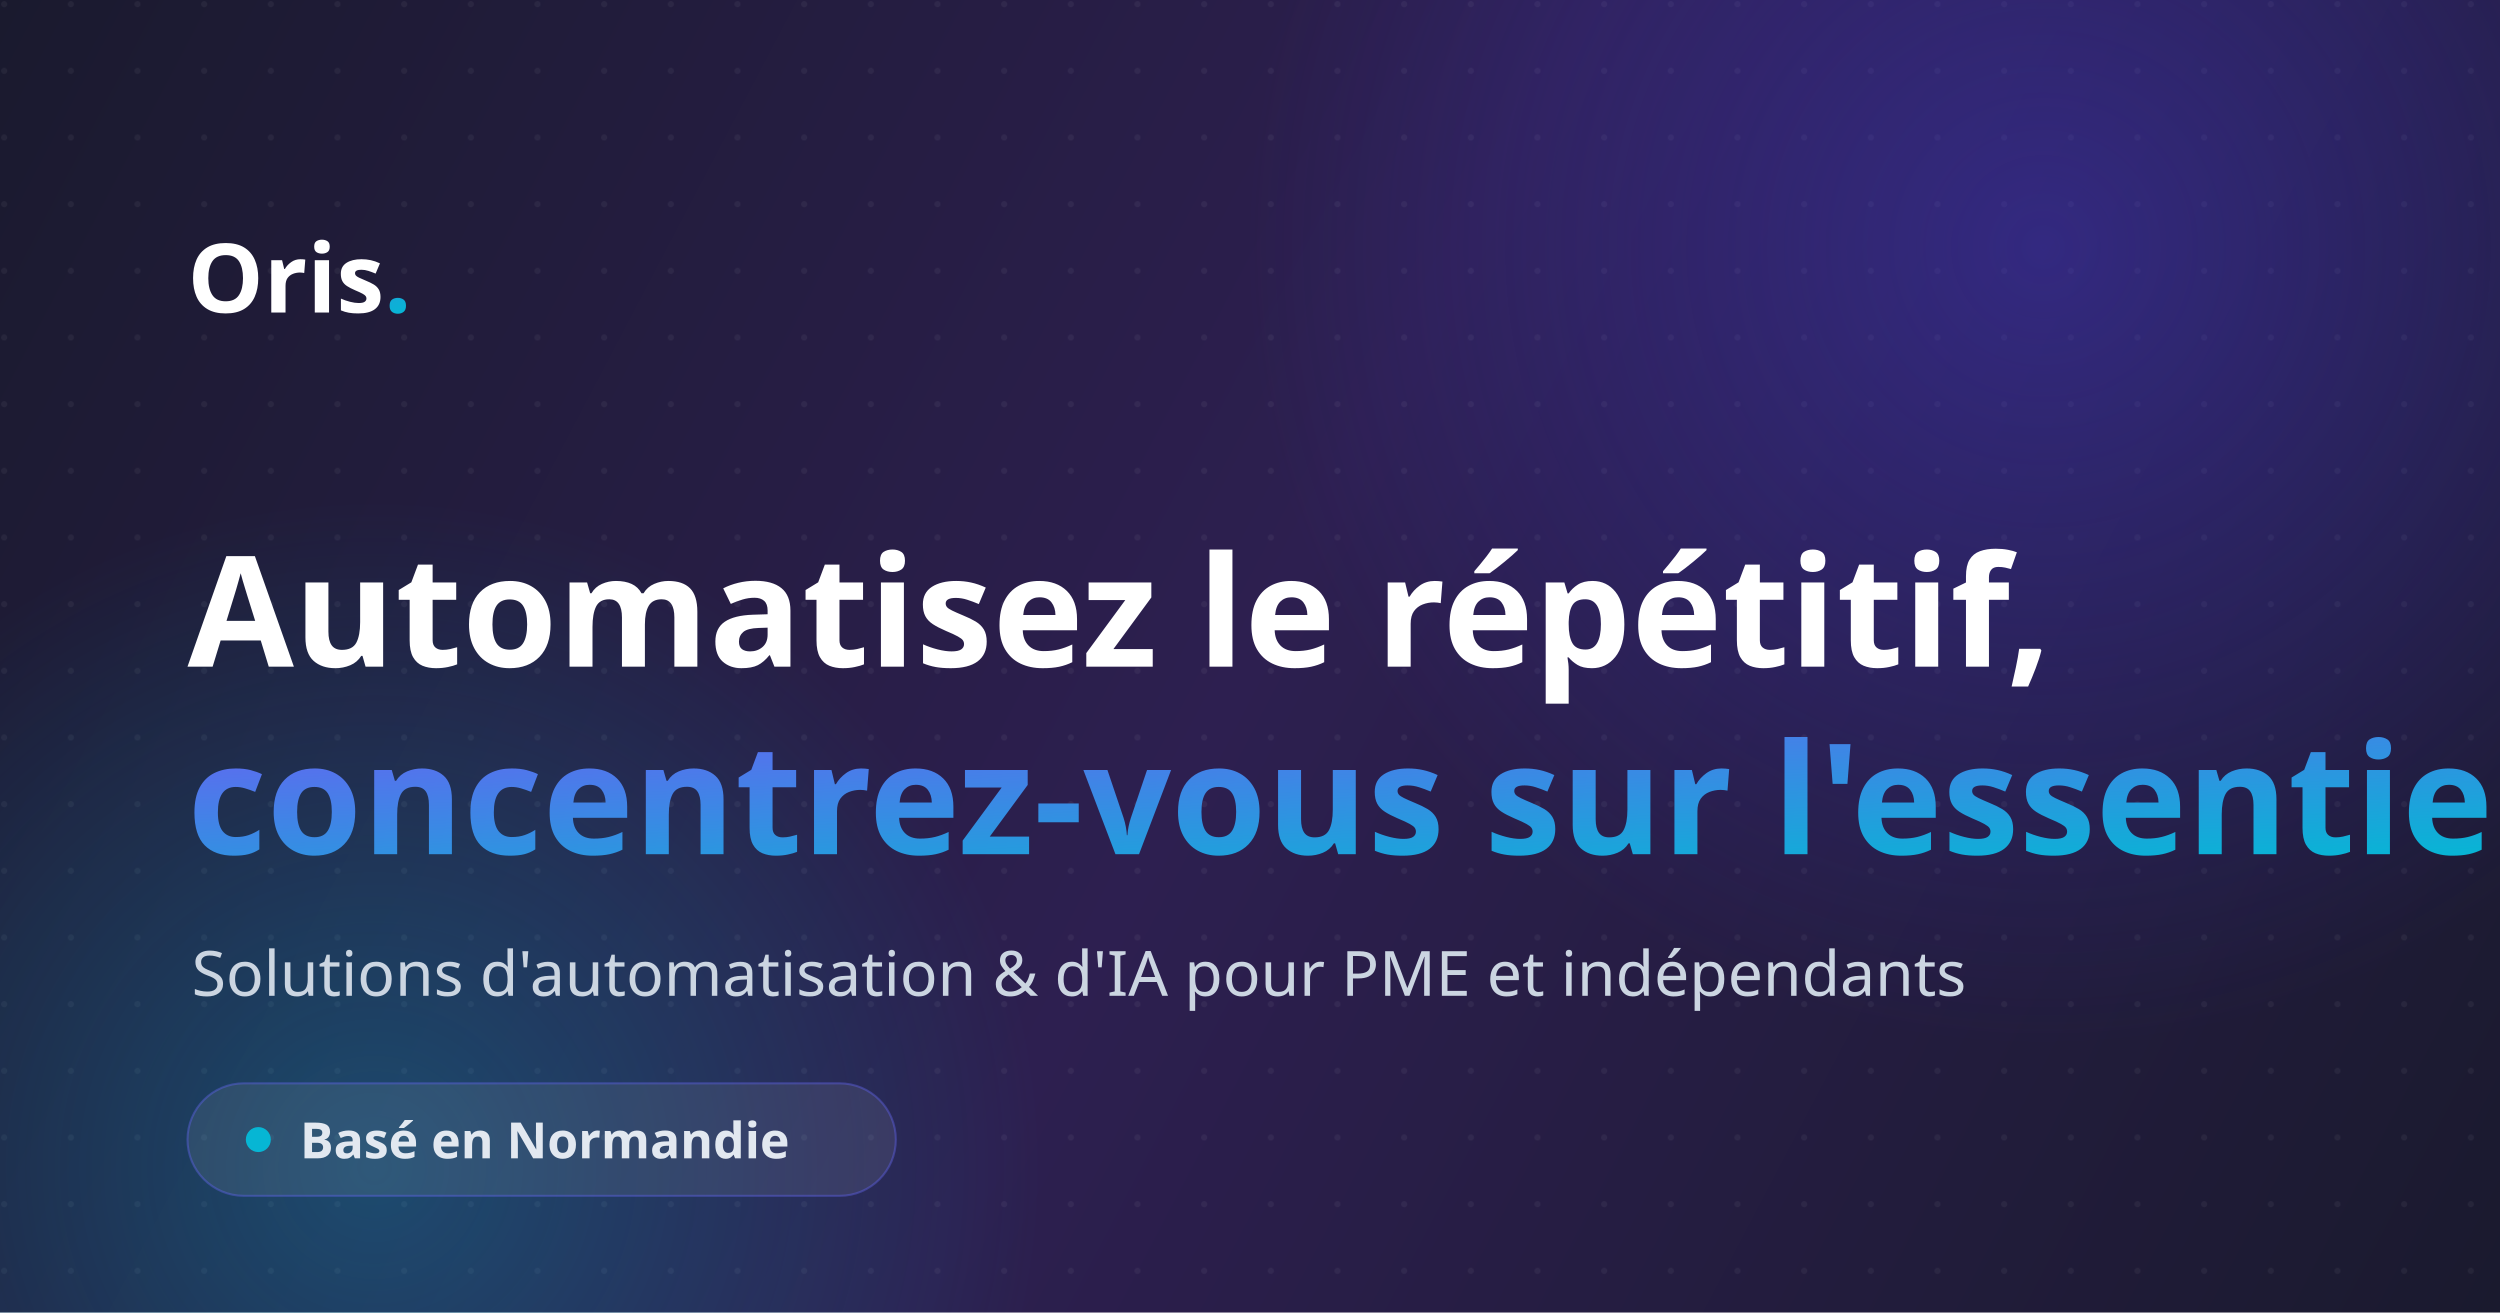
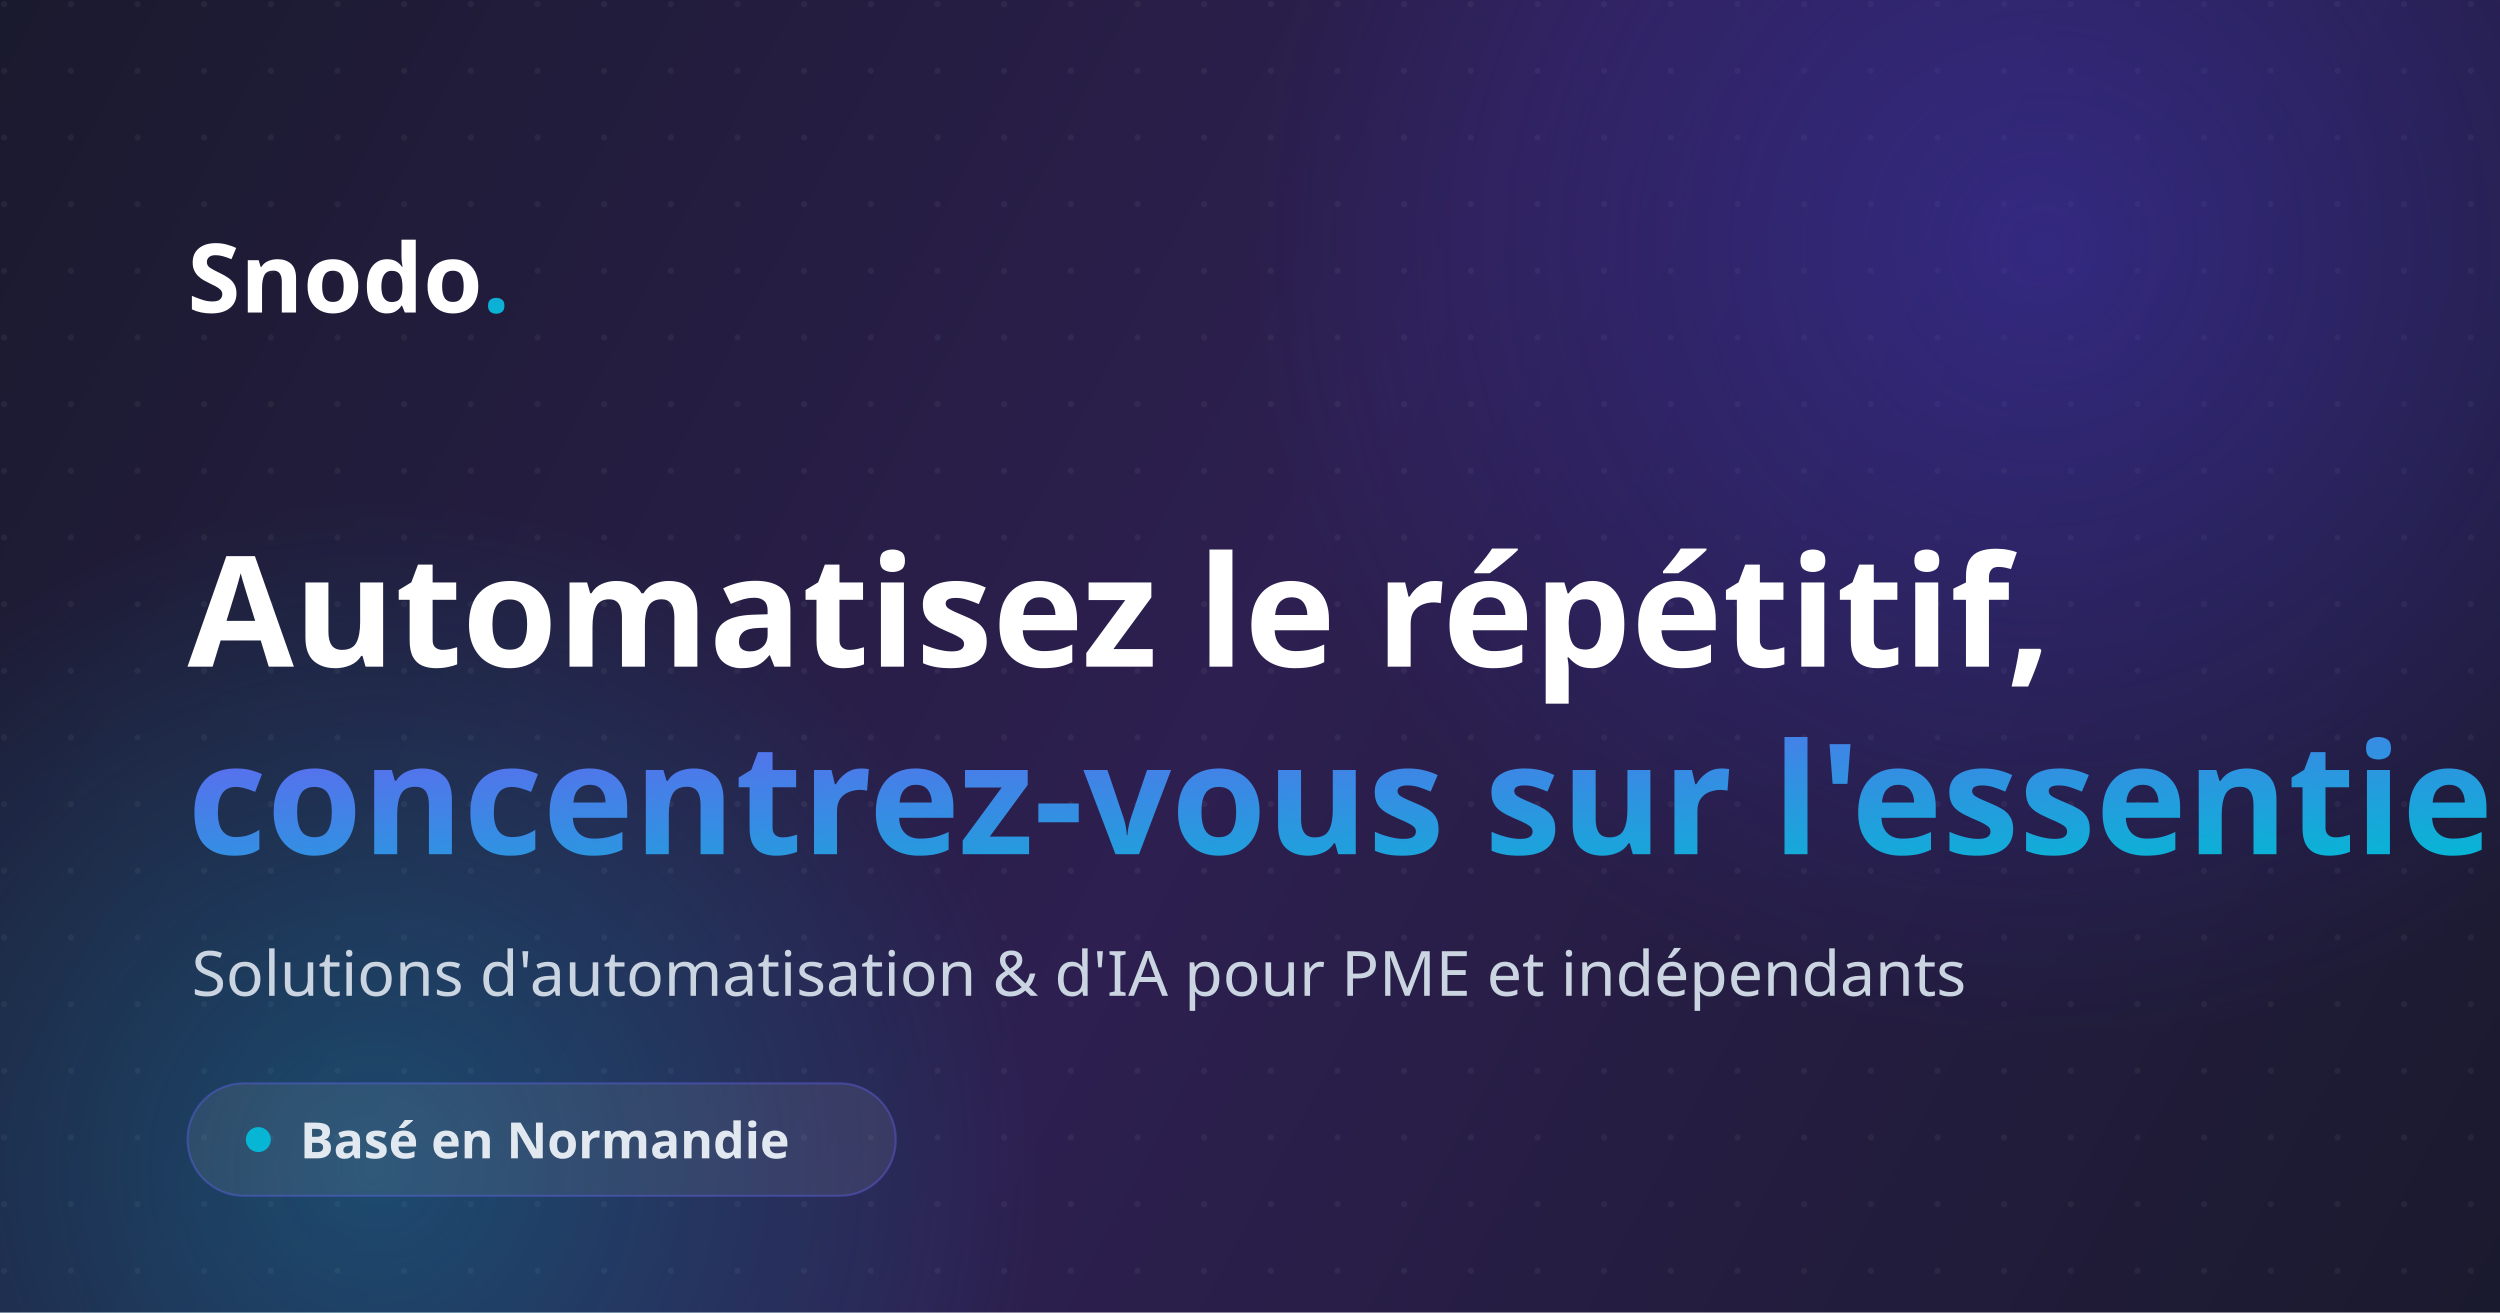
<svg xmlns="http://www.w3.org/2000/svg" width="1200" height="630" viewBox="0 0 1200 630" fill="none">
  <defs>
    <linearGradient id="bg" x1="0" y1="0" x2="1200" y2="630" gradientUnits="userSpaceOnUse">
      <stop offset="0" stop-color="#1A1A2E" />
      <stop offset="0.5" stop-color="#2D1F50" />
      <stop offset="1" stop-color="#1A1A2E" />
    </linearGradient>
    <linearGradient id="accent" x1="0" y1="0" x2="1" y2="1">
      <stop offset="0" stop-color="#6366F1" />
      <stop offset="1" stop-color="#06B6D4" />
    </linearGradient>
    <radialGradient id="orb1" cx="0.5" cy="0.5" r="0.5">
      <stop offset="0" stop-color="#4338CA" stop-opacity="0.45" />
      <stop offset="1" stop-color="#4338CA" stop-opacity="0" />
    </radialGradient>
    <radialGradient id="orb2" cx="0.5" cy="0.5" r="0.5">
      <stop offset="0" stop-color="#06B6D4" stop-opacity="0.30" />
      <stop offset="1" stop-color="#06B6D4" stop-opacity="0" />
    </radialGradient>
    <pattern id="dots" width="32" height="32" patternUnits="userSpaceOnUse">
      <circle cx="2" cy="2" r="1.5" fill="#ffffff" fill-opacity="0.05" />
    </pattern>
  </defs>
  <rect width="1200" height="630" fill="url(#bg)" />
  <rect width="1200" height="630" fill="url(#dots)" />
  <circle cx="980" cy="120" r="380" fill="url(#orb1)" />
  <circle cx="180" cy="560" r="320" fill="url(#orb2)" />
-   <text x="90" y="150" font-family="'Sora','Segoe UI',sans-serif" font-size="46" font-weight="800" fill="#ffffff">Oris<tspan fill="url(#accent)">.</tspan>
+   <text x="90" y="150" font-family="'Sora','Segoe UI',sans-serif" font-size="46" font-weight="800" fill="#ffffff">Snodo<tspan fill="url(#accent)">.</tspan>
  </text>
  <text x="90" y="320" font-family="'Sora','Segoe UI',sans-serif" font-size="74" font-weight="800" fill="#ffffff">Automatisez le répétitif,</text>
  <text x="90" y="410" font-family="'Sora','Segoe UI',sans-serif" font-size="74" font-weight="800" fill="url(#accent)">concentrez-vous sur l'essentiel</text>
  <text x="92" y="478" font-family="'Segoe UI',sans-serif" font-size="30" font-weight="400" fill="#CBD5E1">Solutions d'automatisation &amp; d'IA pour PME et indépendants</text>
  <rect x="90" y="520" width="340" height="54" rx="27" fill="#ffffff" fill-opacity="0.08" stroke="#6366F1" stroke-opacity="0.4" />
  <circle cx="124" cy="547" r="6" fill="#06B6D4" />
  <text x="144" y="556" font-family="'Segoe UI',sans-serif" font-size="24" font-weight="600" fill="#E2E8F0">Basé en Normandie</text>
</svg>
